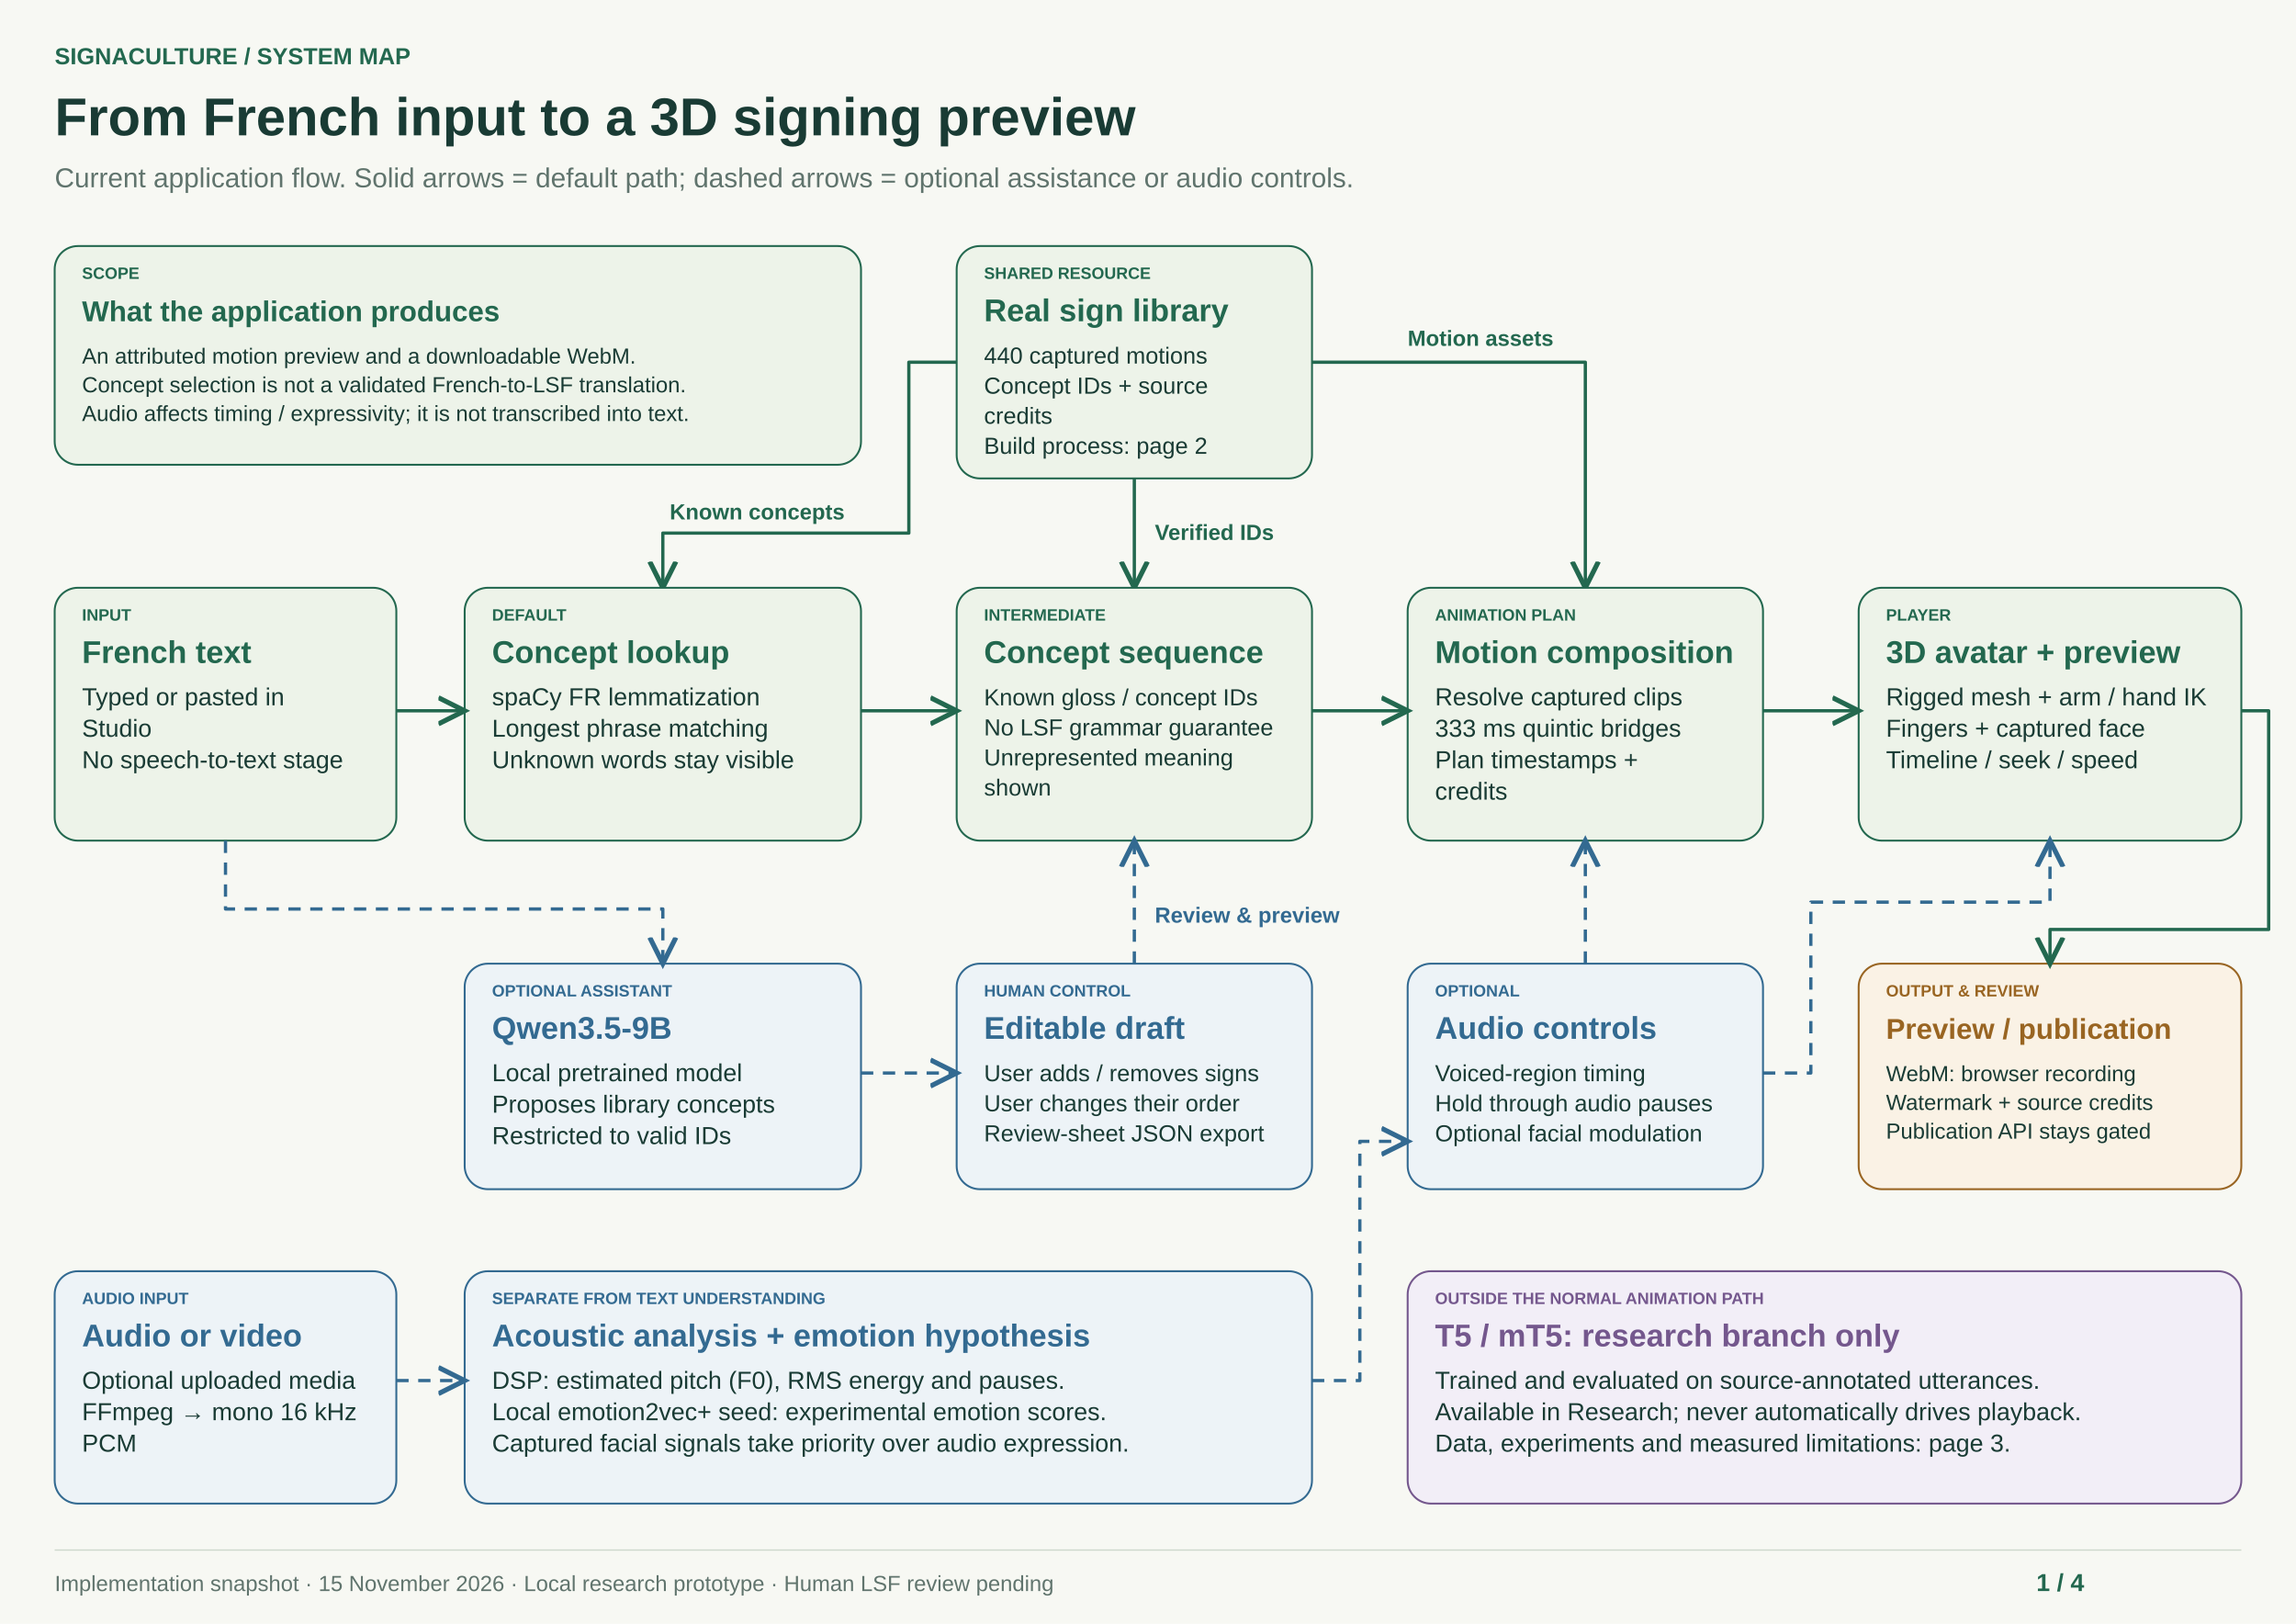
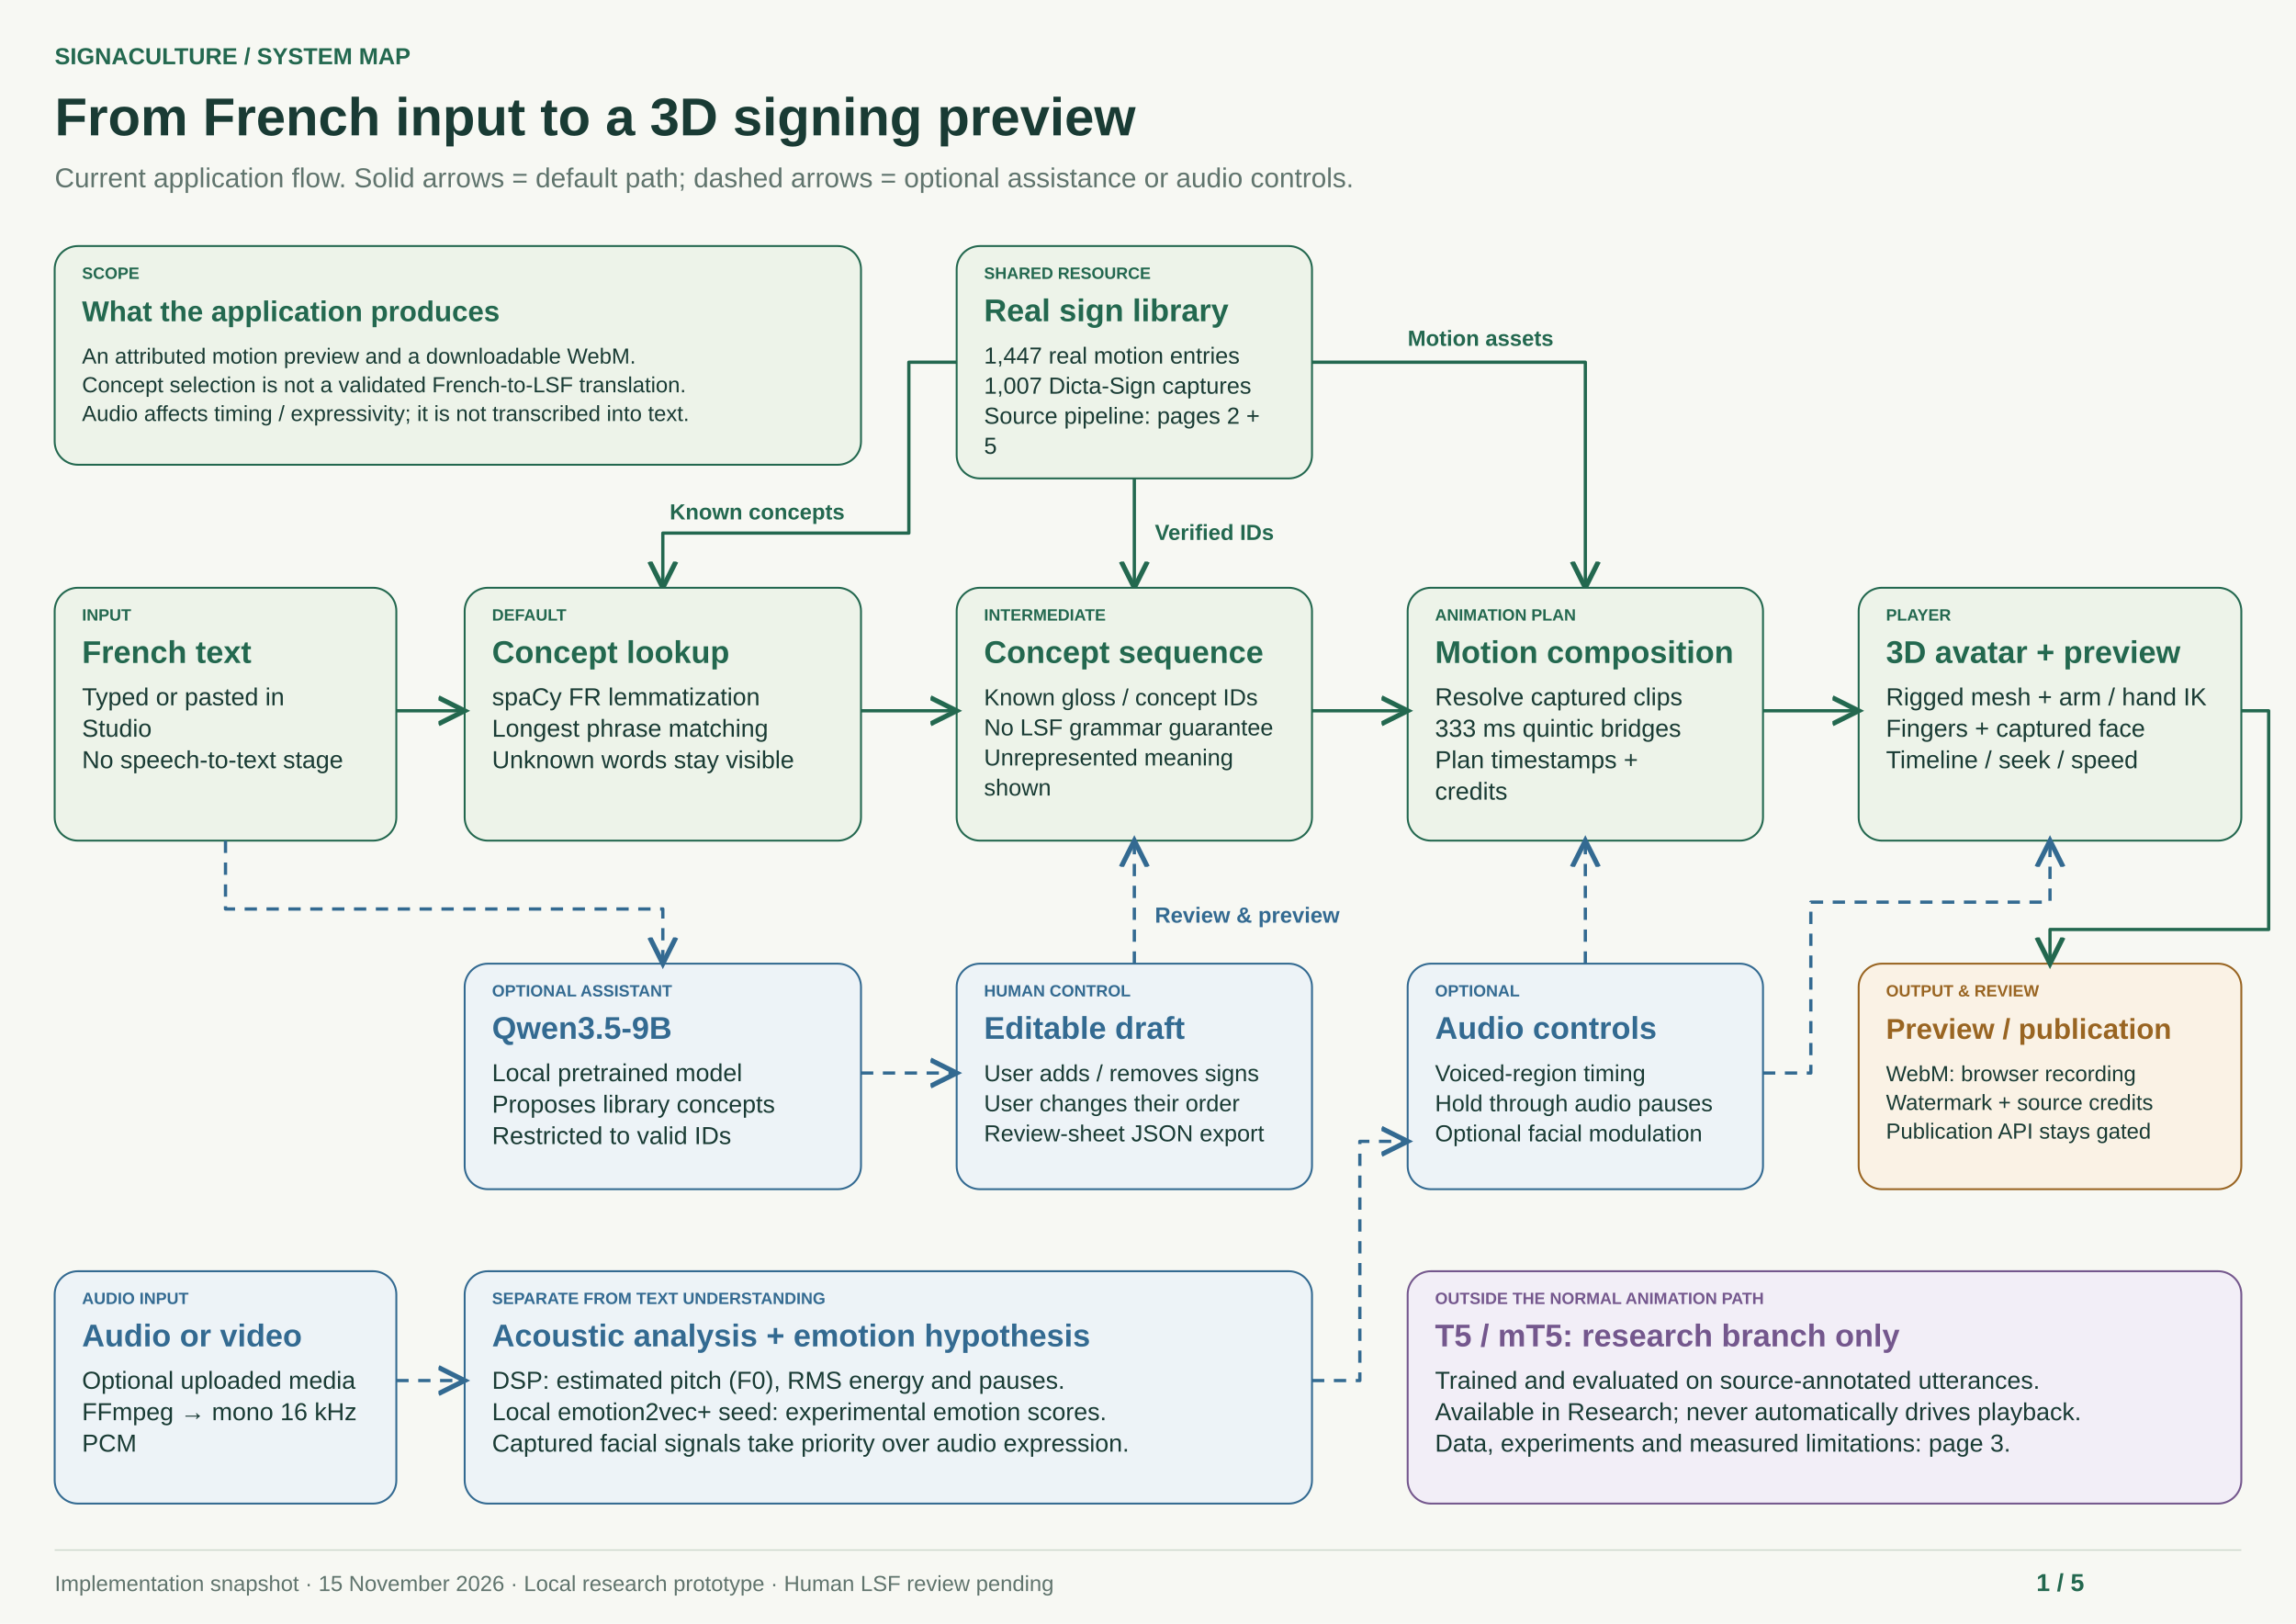
<svg xmlns="http://www.w3.org/2000/svg" width="1680" height="1188" viewBox="0 0 1680 1188">
  <defs>
    <marker id="ink" markerWidth="10" markerHeight="10" refX="8" refY="5" orient="auto">
      <path d="M0,1 L8,5 L0,9" fill="none" stroke="#193b34" stroke-width="1.5" />
    </marker>
    <marker id="muted" markerWidth="10" markerHeight="10" refX="8" refY="5" orient="auto">
      <path d="M0,1 L8,5 L0,9" fill="none" stroke="#60746d" stroke-width="1.5" />
    </marker>
    <marker id="green" markerWidth="10" markerHeight="10" refX="8" refY="5" orient="auto">
      <path d="M0,1 L8,5 L0,9" fill="none" stroke="#23684f" stroke-width="1.5" />
    </marker>
    <marker id="blue" markerWidth="10" markerHeight="10" refX="8" refY="5" orient="auto">
      <path d="M0,1 L8,5 L0,9" fill="none" stroke="#336a91" stroke-width="1.5" />
    </marker>
    <marker id="amber" markerWidth="10" markerHeight="10" refX="8" refY="5" orient="auto">
      <path d="M0,1 L8,5 L0,9" fill="none" stroke="#996522" stroke-width="1.5" />
    </marker>
    <marker id="purple" markerWidth="10" markerHeight="10" refX="8" refY="5" orient="auto">
      <path d="M0,1 L8,5 L0,9" fill="none" stroke="#74578d" stroke-width="1.5" />
    </marker>
  </defs>
  <rect width="1680" height="1188" fill="#f7f8f3" />
  <text x="40" y="47" fill="#23684f" font-size="17" font-weight="700" font-family="Arial,DejaVu Sans,sans-serif">SIGNACULTURE  /  SYSTEM MAP</text>
  <text x="40" y="99" fill="#193b34" font-size="39" font-weight="700" font-family="Arial,DejaVu Sans,sans-serif">From French input to a 3D signing preview</text>
  <text x="40" y="137" fill="#60746d" font-size="20" font-weight="400" font-family="Arial,DejaVu Sans,sans-serif">Current application flow. Solid arrows = default path; dashed arrows = optional assistance or audio controls.</text>
  <rect x="40" y="180" width="590" height="160" rx="17" fill="#edf3e9" stroke="#23684f" stroke-width="1.4" />
  <text x="60" y="204" fill="#23684f" font-size="12" font-weight="700" font-family="Arial,DejaVu Sans,sans-serif">SCOPE</text>
  <text x="60" y="235" fill="#23684f" font-size="21" font-weight="700" font-family="Arial,DejaVu Sans,sans-serif">What the application produces</text>
  <text x="60" y="266" fill="#193b34" font-size="16" font-weight="400" font-family="Arial,DejaVu Sans,sans-serif">An attributed motion preview and a downloadable WebM.</text>
  <text x="60" y="287" fill="#193b34" font-size="16" font-weight="400" font-family="Arial,DejaVu Sans,sans-serif">Concept selection is not a validated French-to-LSF translation.</text>
  <text x="60" y="308" fill="#193b34" font-size="16" font-weight="400" font-family="Arial,DejaVu Sans,sans-serif">Audio affects timing / expressivity; it is not transcribed into text.</text>
  <rect x="700" y="180" width="260" height="170" rx="17" fill="#edf3e9" stroke="#23684f" stroke-width="1.4" />
  <text x="720" y="204" fill="#23684f" font-size="12" font-weight="700" font-family="Arial,DejaVu Sans,sans-serif">SHARED RESOURCE</text>
  <text x="720" y="235" fill="#23684f" font-size="23" font-weight="700" font-family="Arial,DejaVu Sans,sans-serif">Real sign library</text>
-   <text x="720" y="266" fill="#193b34" font-size="17" font-weight="400" font-family="Arial,DejaVu Sans,sans-serif">440 captured motions</text>
-   <text x="720" y="288" fill="#193b34" font-size="17" font-weight="400" font-family="Arial,DejaVu Sans,sans-serif">Concept IDs + source</text>
-   <text x="720" y="310" fill="#193b34" font-size="17" font-weight="400" font-family="Arial,DejaVu Sans,sans-serif">credits</text>
-   <text x="720" y="332" fill="#193b34" font-size="17" font-weight="400" font-family="Arial,DejaVu Sans,sans-serif">Build process: page 2</text>
+   <text x="720" y="266" fill="#193b34" font-size="17" font-weight="400" font-family="Arial,DejaVu Sans,sans-serif">1,447 real motion entries</text>
+   <text x="720" y="288" fill="#193b34" font-size="17" font-weight="400" font-family="Arial,DejaVu Sans,sans-serif">1,007 Dicta-Sign captures</text>
+   <text x="720" y="310" fill="#193b34" font-size="17" font-weight="400" font-family="Arial,DejaVu Sans,sans-serif">Source pipeline: pages 2 +</text>
+   <text x="720" y="332" fill="#193b34" font-size="17" font-weight="400" font-family="Arial,DejaVu Sans,sans-serif">5</text>
  <path d="M700,265 L665,265 L665,390 L485,390 L485,430" fill="none" stroke="#23684f" stroke-width="2.4" stroke-linejoin="round" marker-end="url(#green)" />
  <text x="490" y="380" fill="#23684f" font-size="16" font-weight="700" font-family="Arial,DejaVu Sans,sans-serif">Known concepts</text>
  <path d="M830,350 L830,430" fill="none" stroke="#23684f" stroke-width="2.4" stroke-linejoin="round" marker-end="url(#green)" />
  <text x="845" y="395" fill="#23684f" font-size="16" font-weight="700" font-family="Arial,DejaVu Sans,sans-serif">Verified IDs</text>
  <path d="M960,265 L1160,265 L1160,430" fill="none" stroke="#23684f" stroke-width="2.4" stroke-linejoin="round" marker-end="url(#green)" />
  <text x="1030" y="253" fill="#23684f" font-size="16" font-weight="700" font-family="Arial,DejaVu Sans,sans-serif">Motion assets</text>
  <rect x="40" y="430" width="250" height="185" rx="17" fill="#edf3e9" stroke="#23684f" stroke-width="1.4" />
  <text x="60" y="454" fill="#23684f" font-size="12" font-weight="700" font-family="Arial,DejaVu Sans,sans-serif">INPUT</text>
  <text x="60" y="485" fill="#23684f" font-size="23" font-weight="700" font-family="Arial,DejaVu Sans,sans-serif">French text</text>
  <text x="60" y="516" fill="#193b34" font-size="18" font-weight="400" font-family="Arial,DejaVu Sans,sans-serif">Typed or pasted in</text>
  <text x="60" y="539" fill="#193b34" font-size="18" font-weight="400" font-family="Arial,DejaVu Sans,sans-serif">Studio</text>
  <text x="60" y="562" fill="#193b34" font-size="18" font-weight="400" font-family="Arial,DejaVu Sans,sans-serif">No speech-to-text stage</text>
  <rect x="340" y="430" width="290" height="185" rx="17" fill="#edf3e9" stroke="#23684f" stroke-width="1.4" />
  <text x="360" y="454" fill="#23684f" font-size="12" font-weight="700" font-family="Arial,DejaVu Sans,sans-serif">DEFAULT</text>
  <text x="360" y="485" fill="#23684f" font-size="23" font-weight="700" font-family="Arial,DejaVu Sans,sans-serif">Concept lookup</text>
  <text x="360" y="516" fill="#193b34" font-size="18" font-weight="400" font-family="Arial,DejaVu Sans,sans-serif">spaCy FR lemmatization</text>
  <text x="360" y="539" fill="#193b34" font-size="18" font-weight="400" font-family="Arial,DejaVu Sans,sans-serif">Longest phrase matching</text>
  <text x="360" y="562" fill="#193b34" font-size="18" font-weight="400" font-family="Arial,DejaVu Sans,sans-serif">Unknown words stay visible</text>
  <rect x="700" y="430" width="260" height="185" rx="17" fill="#edf3e9" stroke="#23684f" stroke-width="1.4" />
  <text x="720" y="454" fill="#23684f" font-size="12" font-weight="700" font-family="Arial,DejaVu Sans,sans-serif">INTERMEDIATE</text>
  <text x="720" y="485" fill="#23684f" font-size="23" font-weight="700" font-family="Arial,DejaVu Sans,sans-serif">Concept sequence</text>
  <text x="720" y="516" fill="#193b34" font-size="17" font-weight="400" font-family="Arial,DejaVu Sans,sans-serif">Known gloss / concept IDs</text>
  <text x="720" y="538" fill="#193b34" font-size="17" font-weight="400" font-family="Arial,DejaVu Sans,sans-serif">No LSF grammar guarantee</text>
  <text x="720" y="560" fill="#193b34" font-size="17" font-weight="400" font-family="Arial,DejaVu Sans,sans-serif">Unrepresented meaning</text>
  <text x="720" y="582" fill="#193b34" font-size="17" font-weight="400" font-family="Arial,DejaVu Sans,sans-serif">shown</text>
  <rect x="1030" y="430" width="260" height="185" rx="17" fill="#edf3e9" stroke="#23684f" stroke-width="1.4" />
  <text x="1050" y="454" fill="#23684f" font-size="12" font-weight="700" font-family="Arial,DejaVu Sans,sans-serif">ANIMATION PLAN</text>
  <text x="1050" y="485" fill="#23684f" font-size="23" font-weight="700" font-family="Arial,DejaVu Sans,sans-serif">Motion composition</text>
  <text x="1050" y="516" fill="#193b34" font-size="18" font-weight="400" font-family="Arial,DejaVu Sans,sans-serif">Resolve captured clips</text>
  <text x="1050" y="539" fill="#193b34" font-size="18" font-weight="400" font-family="Arial,DejaVu Sans,sans-serif">333 ms quintic bridges</text>
  <text x="1050" y="562" fill="#193b34" font-size="18" font-weight="400" font-family="Arial,DejaVu Sans,sans-serif">Plan timestamps +</text>
  <text x="1050" y="585" fill="#193b34" font-size="18" font-weight="400" font-family="Arial,DejaVu Sans,sans-serif">credits</text>
  <rect x="1360" y="430" width="280" height="185" rx="17" fill="#edf3e9" stroke="#23684f" stroke-width="1.4" />
  <text x="1380" y="454" fill="#23684f" font-size="12" font-weight="700" font-family="Arial,DejaVu Sans,sans-serif">PLAYER</text>
  <text x="1380" y="485" fill="#23684f" font-size="23" font-weight="700" font-family="Arial,DejaVu Sans,sans-serif">3D avatar + preview</text>
  <text x="1380" y="516" fill="#193b34" font-size="18" font-weight="400" font-family="Arial,DejaVu Sans,sans-serif">Rigged mesh + arm / hand IK</text>
  <text x="1380" y="539" fill="#193b34" font-size="18" font-weight="400" font-family="Arial,DejaVu Sans,sans-serif">Fingers + captured face</text>
  <text x="1380" y="562" fill="#193b34" font-size="18" font-weight="400" font-family="Arial,DejaVu Sans,sans-serif">Timeline / seek / speed</text>
  <path d="M290,520 L340,520" fill="none" stroke="#23684f" stroke-width="2.4" stroke-linejoin="round" marker-end="url(#green)" />
  <path d="M630,520 L700,520" fill="none" stroke="#23684f" stroke-width="2.4" stroke-linejoin="round" marker-end="url(#green)" />
  <path d="M960,520 L1030,520" fill="none" stroke="#23684f" stroke-width="2.4" stroke-linejoin="round" marker-end="url(#green)" />
  <path d="M1290,520 L1360,520" fill="none" stroke="#23684f" stroke-width="2.4" stroke-linejoin="round" marker-end="url(#green)" />
  <rect x="340" y="705" width="290" height="165" rx="17" fill="#edf3f7" stroke="#336a91" stroke-width="1.4" />
  <text x="360" y="729" fill="#336a91" font-size="12" font-weight="700" font-family="Arial,DejaVu Sans,sans-serif">OPTIONAL ASSISTANT</text>
  <text x="360" y="760" fill="#336a91" font-size="23" font-weight="700" font-family="Arial,DejaVu Sans,sans-serif">Qwen3.5-9B</text>
  <text x="360" y="791" fill="#193b34" font-size="18" font-weight="400" font-family="Arial,DejaVu Sans,sans-serif">Local pretrained model</text>
  <text x="360" y="814" fill="#193b34" font-size="18" font-weight="400" font-family="Arial,DejaVu Sans,sans-serif">Proposes library concepts</text>
  <text x="360" y="837" fill="#193b34" font-size="18" font-weight="400" font-family="Arial,DejaVu Sans,sans-serif">Restricted to valid IDs</text>
  <rect x="700" y="705" width="260" height="165" rx="17" fill="#edf3f7" stroke="#336a91" stroke-width="1.4" />
  <text x="720" y="729" fill="#336a91" font-size="12" font-weight="700" font-family="Arial,DejaVu Sans,sans-serif">HUMAN CONTROL</text>
  <text x="720" y="760" fill="#336a91" font-size="23" font-weight="700" font-family="Arial,DejaVu Sans,sans-serif">Editable draft</text>
  <text x="720" y="791" fill="#193b34" font-size="17" font-weight="400" font-family="Arial,DejaVu Sans,sans-serif">User adds / removes signs</text>
  <text x="720" y="813" fill="#193b34" font-size="17" font-weight="400" font-family="Arial,DejaVu Sans,sans-serif">User changes their order</text>
  <text x="720" y="835" fill="#193b34" font-size="17" font-weight="400" font-family="Arial,DejaVu Sans,sans-serif">Review-sheet JSON export</text>
  <path d="M165,615 L165,665 L485,665 L485,705" fill="none" stroke="#336a91" stroke-width="2.4" stroke-linejoin="round" marker-end="url(#blue)" stroke-dasharray="9 7" />
  <path d="M630,785 L700,785" fill="none" stroke="#336a91" stroke-width="2.4" stroke-linejoin="round" marker-end="url(#blue)" stroke-dasharray="9 7" />
  <path d="M830,705 L830,615" fill="none" stroke="#336a91" stroke-width="2.4" stroke-linejoin="round" marker-end="url(#blue)" stroke-dasharray="9 7" />
  <text x="845" y="675" fill="#336a91" font-size="16" font-weight="700" font-family="Arial,DejaVu Sans,sans-serif">Review &amp; preview</text>
  <rect x="1030" y="705" width="260" height="165" rx="17" fill="#edf3f7" stroke="#336a91" stroke-width="1.4" />
  <text x="1050" y="729" fill="#336a91" font-size="12" font-weight="700" font-family="Arial,DejaVu Sans,sans-serif">OPTIONAL</text>
  <text x="1050" y="760" fill="#336a91" font-size="23" font-weight="700" font-family="Arial,DejaVu Sans,sans-serif">Audio controls</text>
  <text x="1050" y="791" fill="#193b34" font-size="17" font-weight="400" font-family="Arial,DejaVu Sans,sans-serif">Voiced-region timing</text>
  <text x="1050" y="813" fill="#193b34" font-size="17" font-weight="400" font-family="Arial,DejaVu Sans,sans-serif">Hold through audio pauses</text>
  <text x="1050" y="835" fill="#193b34" font-size="17" font-weight="400" font-family="Arial,DejaVu Sans,sans-serif">Optional facial modulation</text>
  <path d="M1160,705 L1160,615" fill="none" stroke="#336a91" stroke-width="2.4" stroke-linejoin="round" marker-end="url(#blue)" stroke-dasharray="9 7" />
  <path d="M1290,785 L1325,785 L1325,660 L1500,660 L1500,615" fill="none" stroke="#336a91" stroke-width="2.4" stroke-linejoin="round" marker-end="url(#blue)" stroke-dasharray="9 7" />
  <rect x="1360" y="705" width="280" height="165" rx="17" fill="#faf2e5" stroke="#996522" stroke-width="1.4" />
  <text x="1380" y="729" fill="#996522" font-size="12" font-weight="700" font-family="Arial,DejaVu Sans,sans-serif">OUTPUT &amp; REVIEW</text>
  <text x="1380" y="760" fill="#996522" font-size="21" font-weight="700" font-family="Arial,DejaVu Sans,sans-serif">Preview / publication</text>
  <text x="1380" y="791" fill="#193b34" font-size="16" font-weight="400" font-family="Arial,DejaVu Sans,sans-serif">WebM: browser recording</text>
  <text x="1380" y="812" fill="#193b34" font-size="16" font-weight="400" font-family="Arial,DejaVu Sans,sans-serif">Watermark + source credits</text>
  <text x="1380" y="833" fill="#193b34" font-size="16" font-weight="400" font-family="Arial,DejaVu Sans,sans-serif">Publication API stays gated</text>
  <path d="M1640,520 L1660,520 L1660,680 L1500,680 L1500,705" fill="none" stroke="#23684f" stroke-width="2.4" stroke-linejoin="round" marker-end="url(#green)" />
  <rect x="40" y="930" width="250" height="170" rx="17" fill="#edf3f7" stroke="#336a91" stroke-width="1.4" />
  <text x="60" y="954" fill="#336a91" font-size="12" font-weight="700" font-family="Arial,DejaVu Sans,sans-serif">AUDIO INPUT</text>
  <text x="60" y="985" fill="#336a91" font-size="23" font-weight="700" font-family="Arial,DejaVu Sans,sans-serif">Audio or video</text>
  <text x="60" y="1016" fill="#193b34" font-size="18" font-weight="400" font-family="Arial,DejaVu Sans,sans-serif">Optional uploaded media</text>
  <text x="60" y="1039" fill="#193b34" font-size="18" font-weight="400" font-family="Arial,DejaVu Sans,sans-serif">FFmpeg → mono 16 kHz</text>
  <text x="60" y="1062" fill="#193b34" font-size="18" font-weight="400" font-family="Arial,DejaVu Sans,sans-serif">PCM</text>
  <rect x="340" y="930" width="620" height="170" rx="17" fill="#edf3f7" stroke="#336a91" stroke-width="1.4" />
  <text x="360" y="954" fill="#336a91" font-size="12" font-weight="700" font-family="Arial,DejaVu Sans,sans-serif">SEPARATE FROM TEXT UNDERSTANDING</text>
  <text x="360" y="985" fill="#336a91" font-size="23" font-weight="700" font-family="Arial,DejaVu Sans,sans-serif">Acoustic analysis + emotion hypothesis</text>
  <text x="360" y="1016" fill="#193b34" font-size="18" font-weight="400" font-family="Arial,DejaVu Sans,sans-serif">DSP: estimated pitch (F0), RMS energy and pauses.</text>
  <text x="360" y="1039" fill="#193b34" font-size="18" font-weight="400" font-family="Arial,DejaVu Sans,sans-serif">Local emotion2vec+ seed: experimental emotion scores.</text>
  <text x="360" y="1062" fill="#193b34" font-size="18" font-weight="400" font-family="Arial,DejaVu Sans,sans-serif">Captured facial signals take priority over audio expression.</text>
  <path d="M290,1010 L340,1010" fill="none" stroke="#336a91" stroke-width="2.4" stroke-linejoin="round" marker-end="url(#blue)" stroke-dasharray="9 7" />
  <path d="M960,1010 L995,1010 L995,835 L1030,835" fill="none" stroke="#336a91" stroke-width="2.4" stroke-linejoin="round" marker-end="url(#blue)" stroke-dasharray="9 7" />
  <rect x="1030" y="930" width="610" height="170" rx="17" fill="#f2eef7" stroke="#74578d" stroke-width="1.4" />
  <text x="1050" y="954" fill="#74578d" font-size="12" font-weight="700" font-family="Arial,DejaVu Sans,sans-serif">OUTSIDE THE NORMAL ANIMATION PATH</text>
  <text x="1050" y="985" fill="#74578d" font-size="23" font-weight="700" font-family="Arial,DejaVu Sans,sans-serif">T5 / mT5: research branch only</text>
  <text x="1050" y="1016" fill="#193b34" font-size="18" font-weight="400" font-family="Arial,DejaVu Sans,sans-serif">Trained and evaluated on source-annotated utterances.</text>
  <text x="1050" y="1039" fill="#193b34" font-size="18" font-weight="400" font-family="Arial,DejaVu Sans,sans-serif">Available in Research; never automatically drives playback.</text>
  <text x="1050" y="1062" fill="#193b34" font-size="18" font-weight="400" font-family="Arial,DejaVu Sans,sans-serif">Data, experiments and measured limitations: page 3.</text>
  <path d="M40 1134 H1640" stroke="#ced8cc" />
  <text x="40" y="1164" fill="#60746d" font-size="16" font-weight="400" font-family="Arial,DejaVu Sans,sans-serif">Implementation snapshot · 15 November 2026 · Local research prototype · Human LSF review pending</text>
-   <text x="1490" y="1164" fill="#23684f" font-size="18" font-weight="700" font-family="Arial,DejaVu Sans,sans-serif">1 / 4</text>
+   <text x="1490" y="1164" fill="#23684f" font-size="18" font-weight="700" font-family="Arial,DejaVu Sans,sans-serif">1 / 5</text>
</svg>
